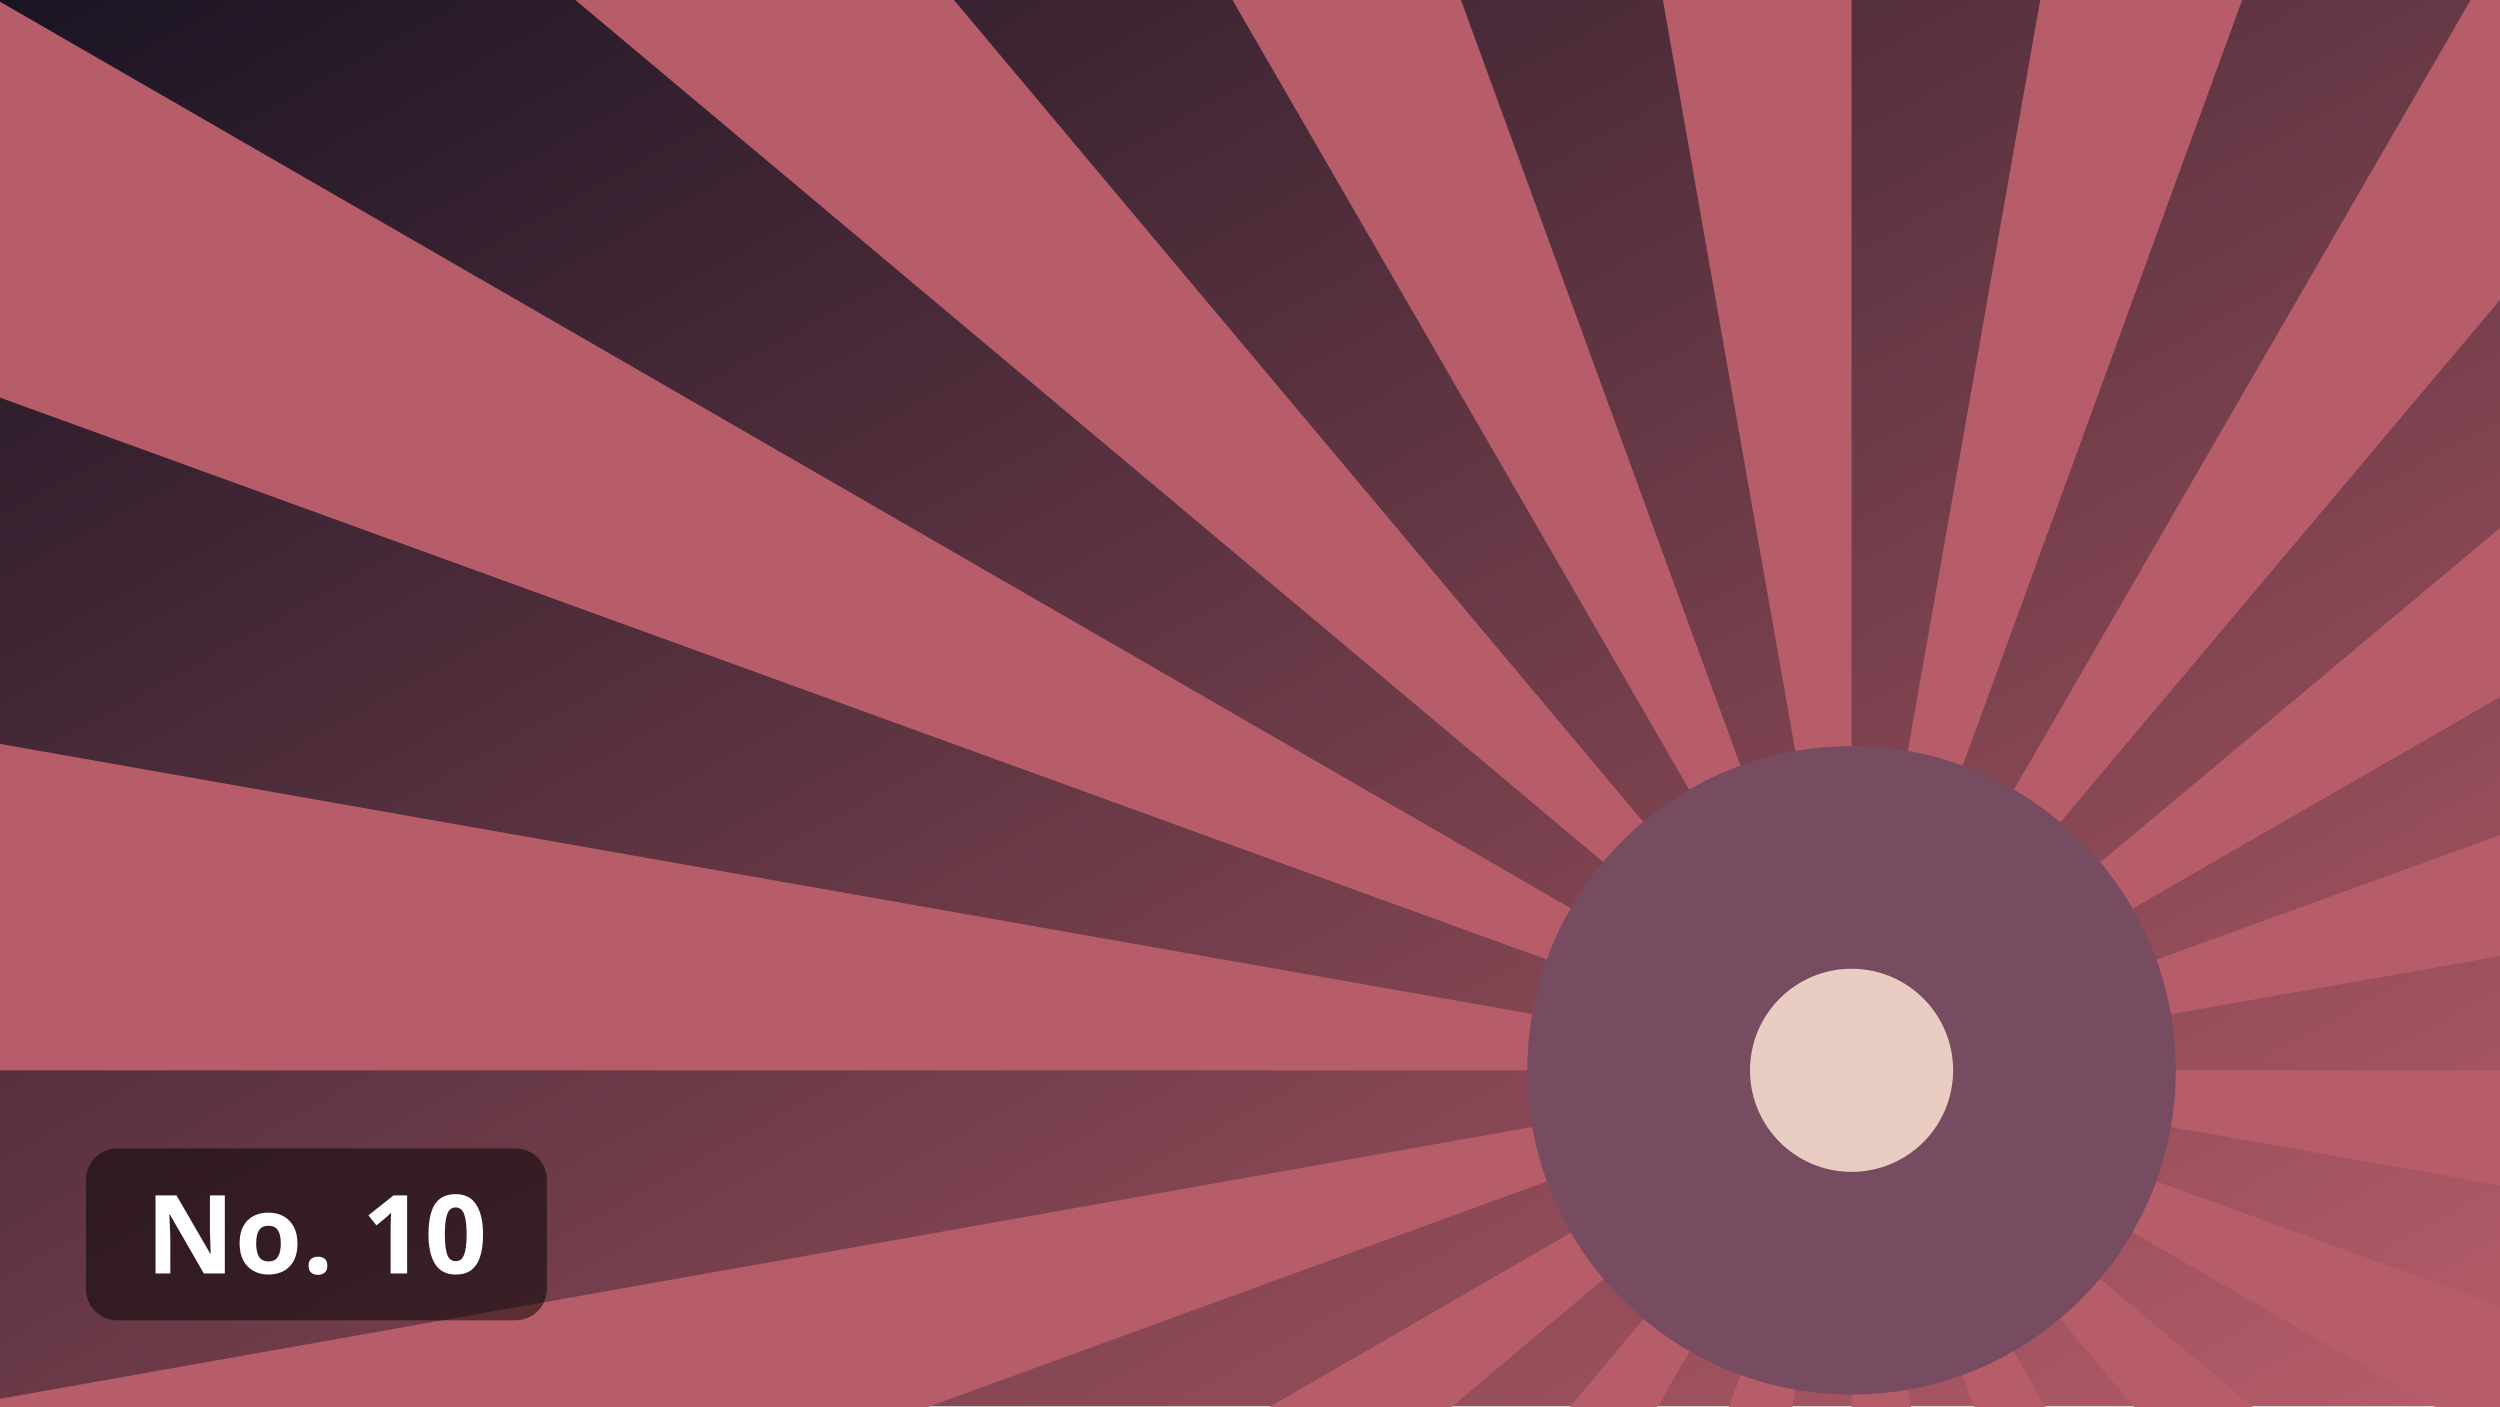
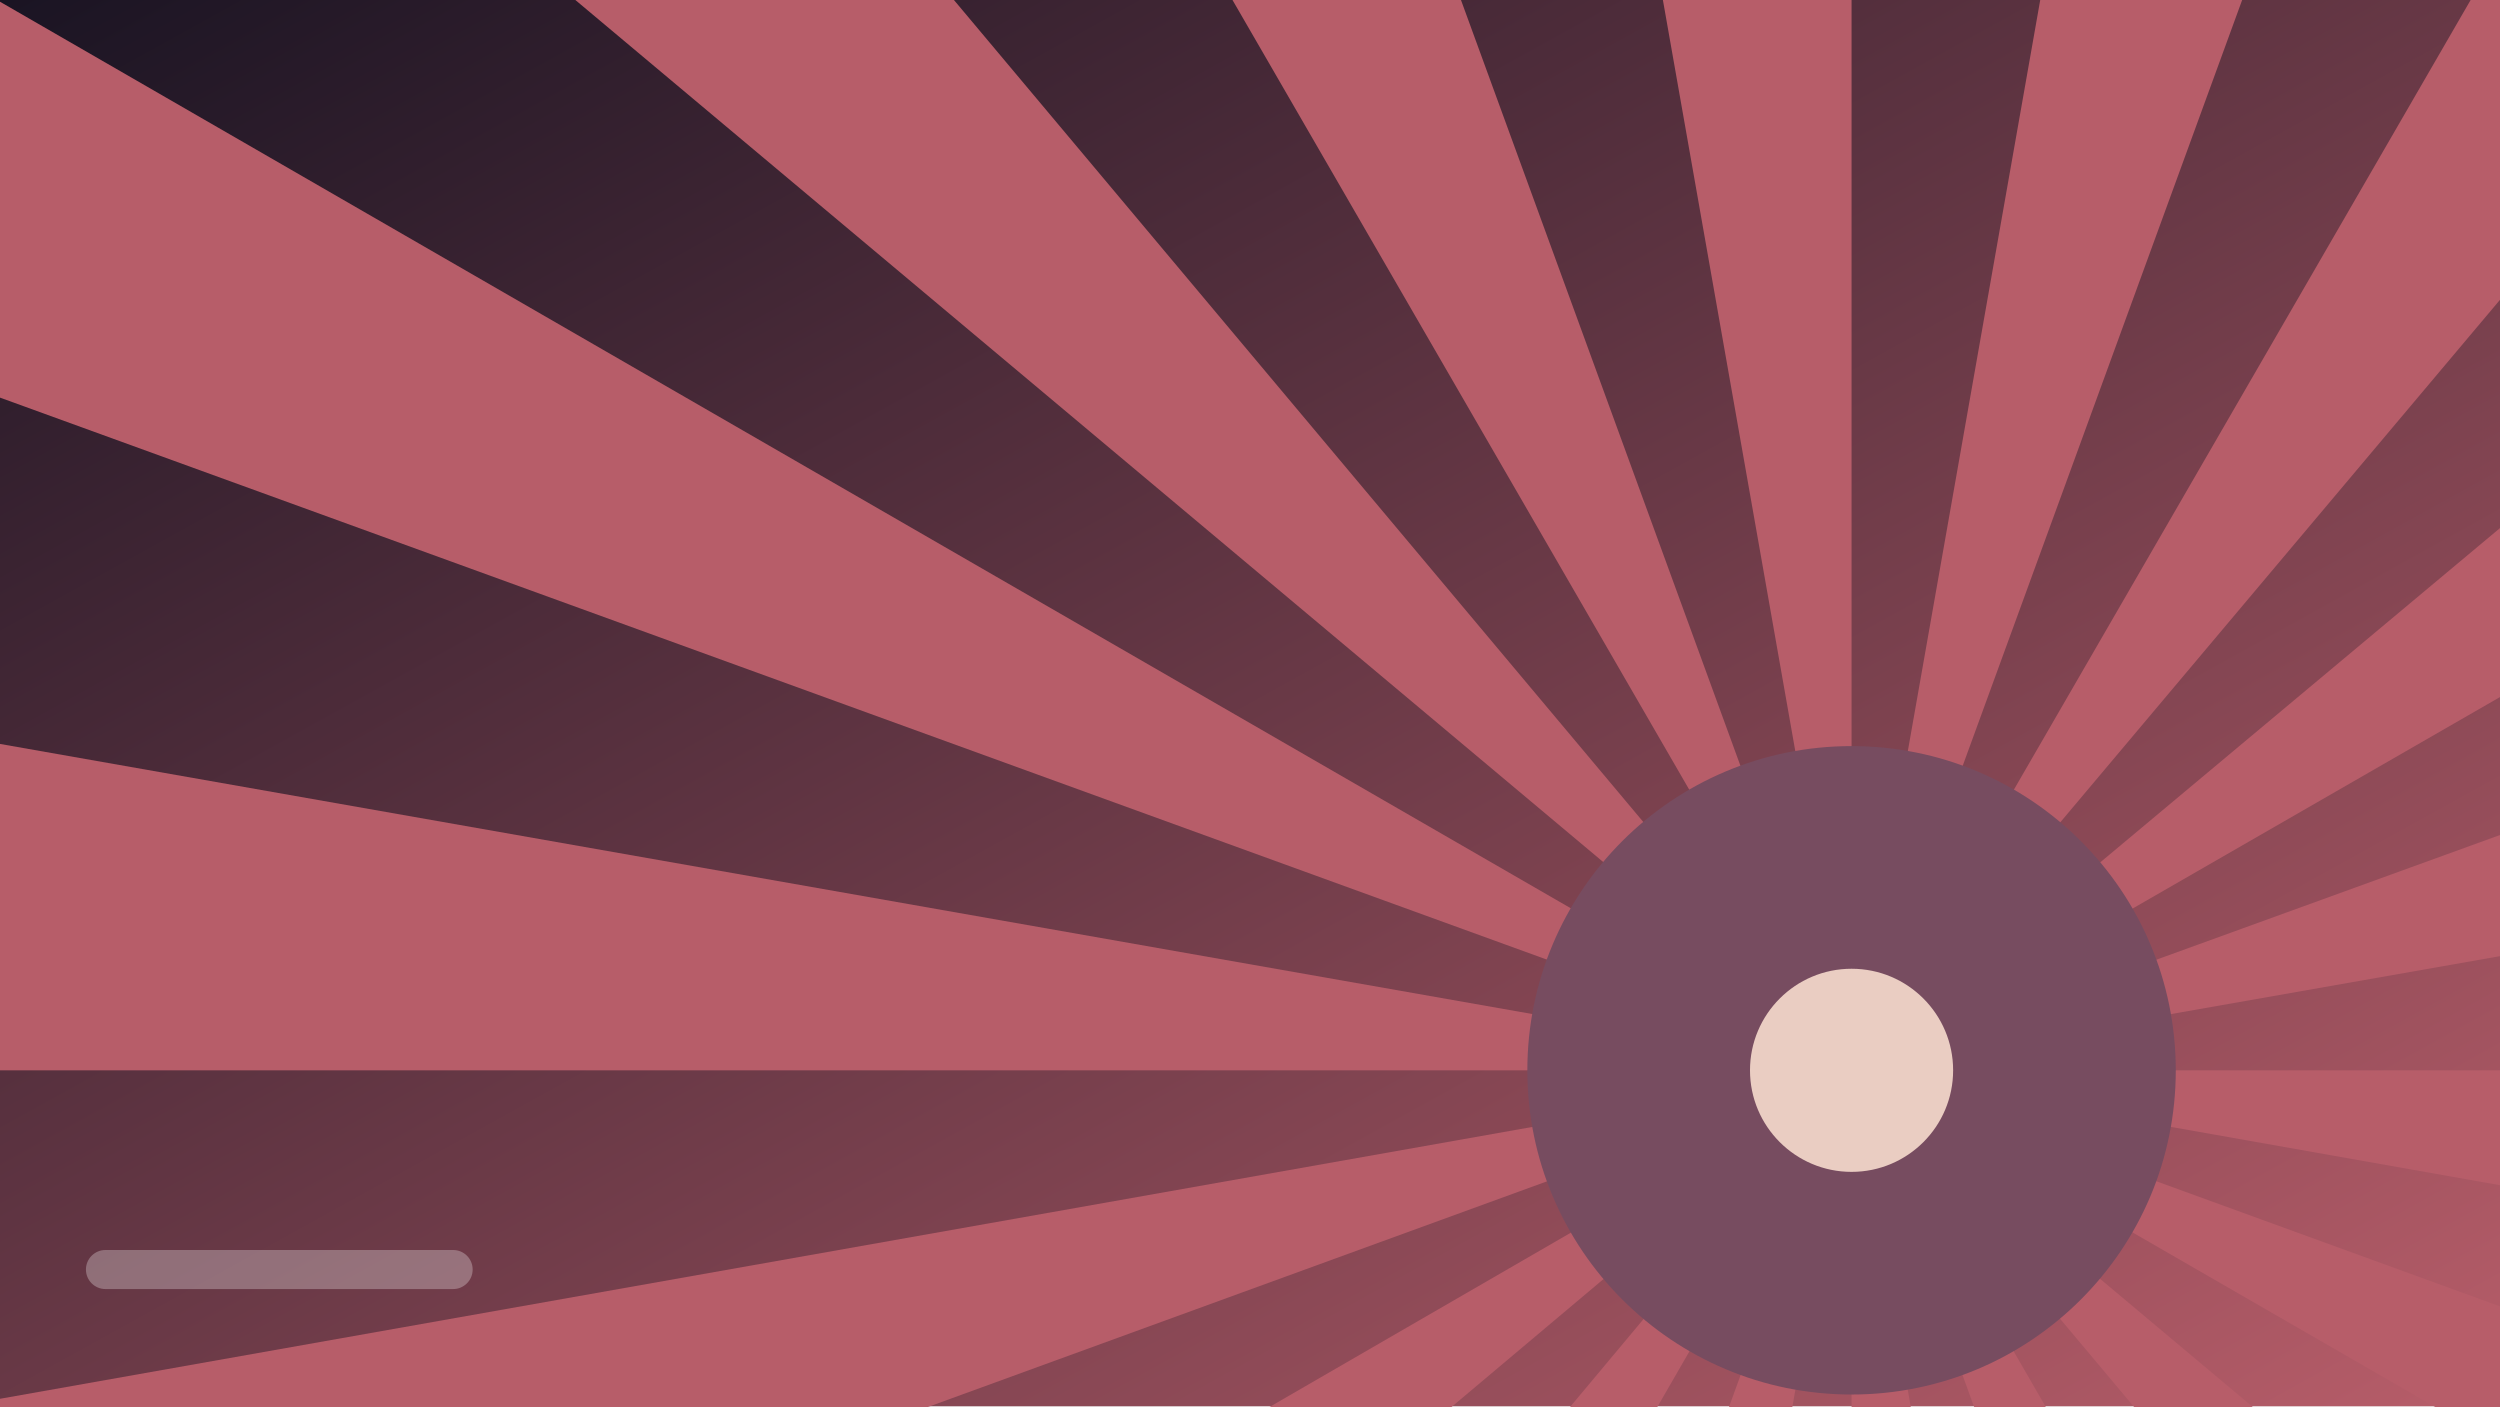
<svg xmlns="http://www.w3.org/2000/svg" width="640" height="360" viewBox="0 0 640 360">
  <defs>
    <linearGradient id="s" x1="0" y1="0" x2="1" y2="1">
      <stop offset="0" stop-color="#1a1423" />
      <stop offset="1" stop-color="#b75d69" />
    </linearGradient>
  </defs>
  <rect width="640" height="360" fill="url(#s)" />
  <path d="M474 274L1374 274L1360 431Z" fill="#b75d69" />
  <path d="M474 274L1320 582L1254 724Z" fill="#b75d69" />
  <path d="M474 274L1164 853L1053 964Z" fill="#b75d69" />
  <path d="M474 274L924 1054L782 1120Z" fill="#b75d69" />
  <path d="M474 274L630 1161L474 1174Z" fill="#b75d69" />
  <path d="M474 274L318 1161L166 1120Z" fill="#b75d69" />
  <path d="M474 274L24 1054L-103 964Z" fill="#b75d69" />
  <path d="M474 274L-214 853L-304 724Z" fill="#b75d69" />
  <path d="M474 274L-371 582L-411 431Z" fill="#b75d69" />
  <path d="M474 274L-425 274L-411 118Z" fill="#b75d69" />
  <path d="M474 274L-371 -33L-304 -175Z" fill="#b75d69" />
  <path d="M474 274L-214 -303L-103 -414Z" fill="#b75d69" />
  <path d="M474 274L24 -504L166 -570Z" fill="#b75d69" />
  <path d="M474 274L318 -611L474 -625Z" fill="#b75d69" />
  <path d="M474 274L630 -611L782 -570Z" fill="#b75d69" />
  <path d="M474 274L924 -504L1053 -414Z" fill="#b75d69" />
  <path d="M474 274L1164 -303L1254 -175Z" fill="#b75d69" />
  <path d="M474 274L1320 -33L1360 118Z" fill="#b75d69" />
  <circle cx="474" cy="274" r="83" fill="#774c60" />
  <circle cx="474" cy="274" r="26" fill="#eacdc2" />
-   <g font-family="sans-serif" font-weight="800">
-     <rect x="22" y="294" width="118" height="44" rx="8" fill="#000" opacity="0.5" />
-     <text x="81" y="326" font-size="28" fill="#fff" text-anchor="middle">No. 10</text>
-   </g>
+   <rect x="22" y="320" width="99" height="10" rx="5" fill="#fff" opacity="0.28" />
</svg>
